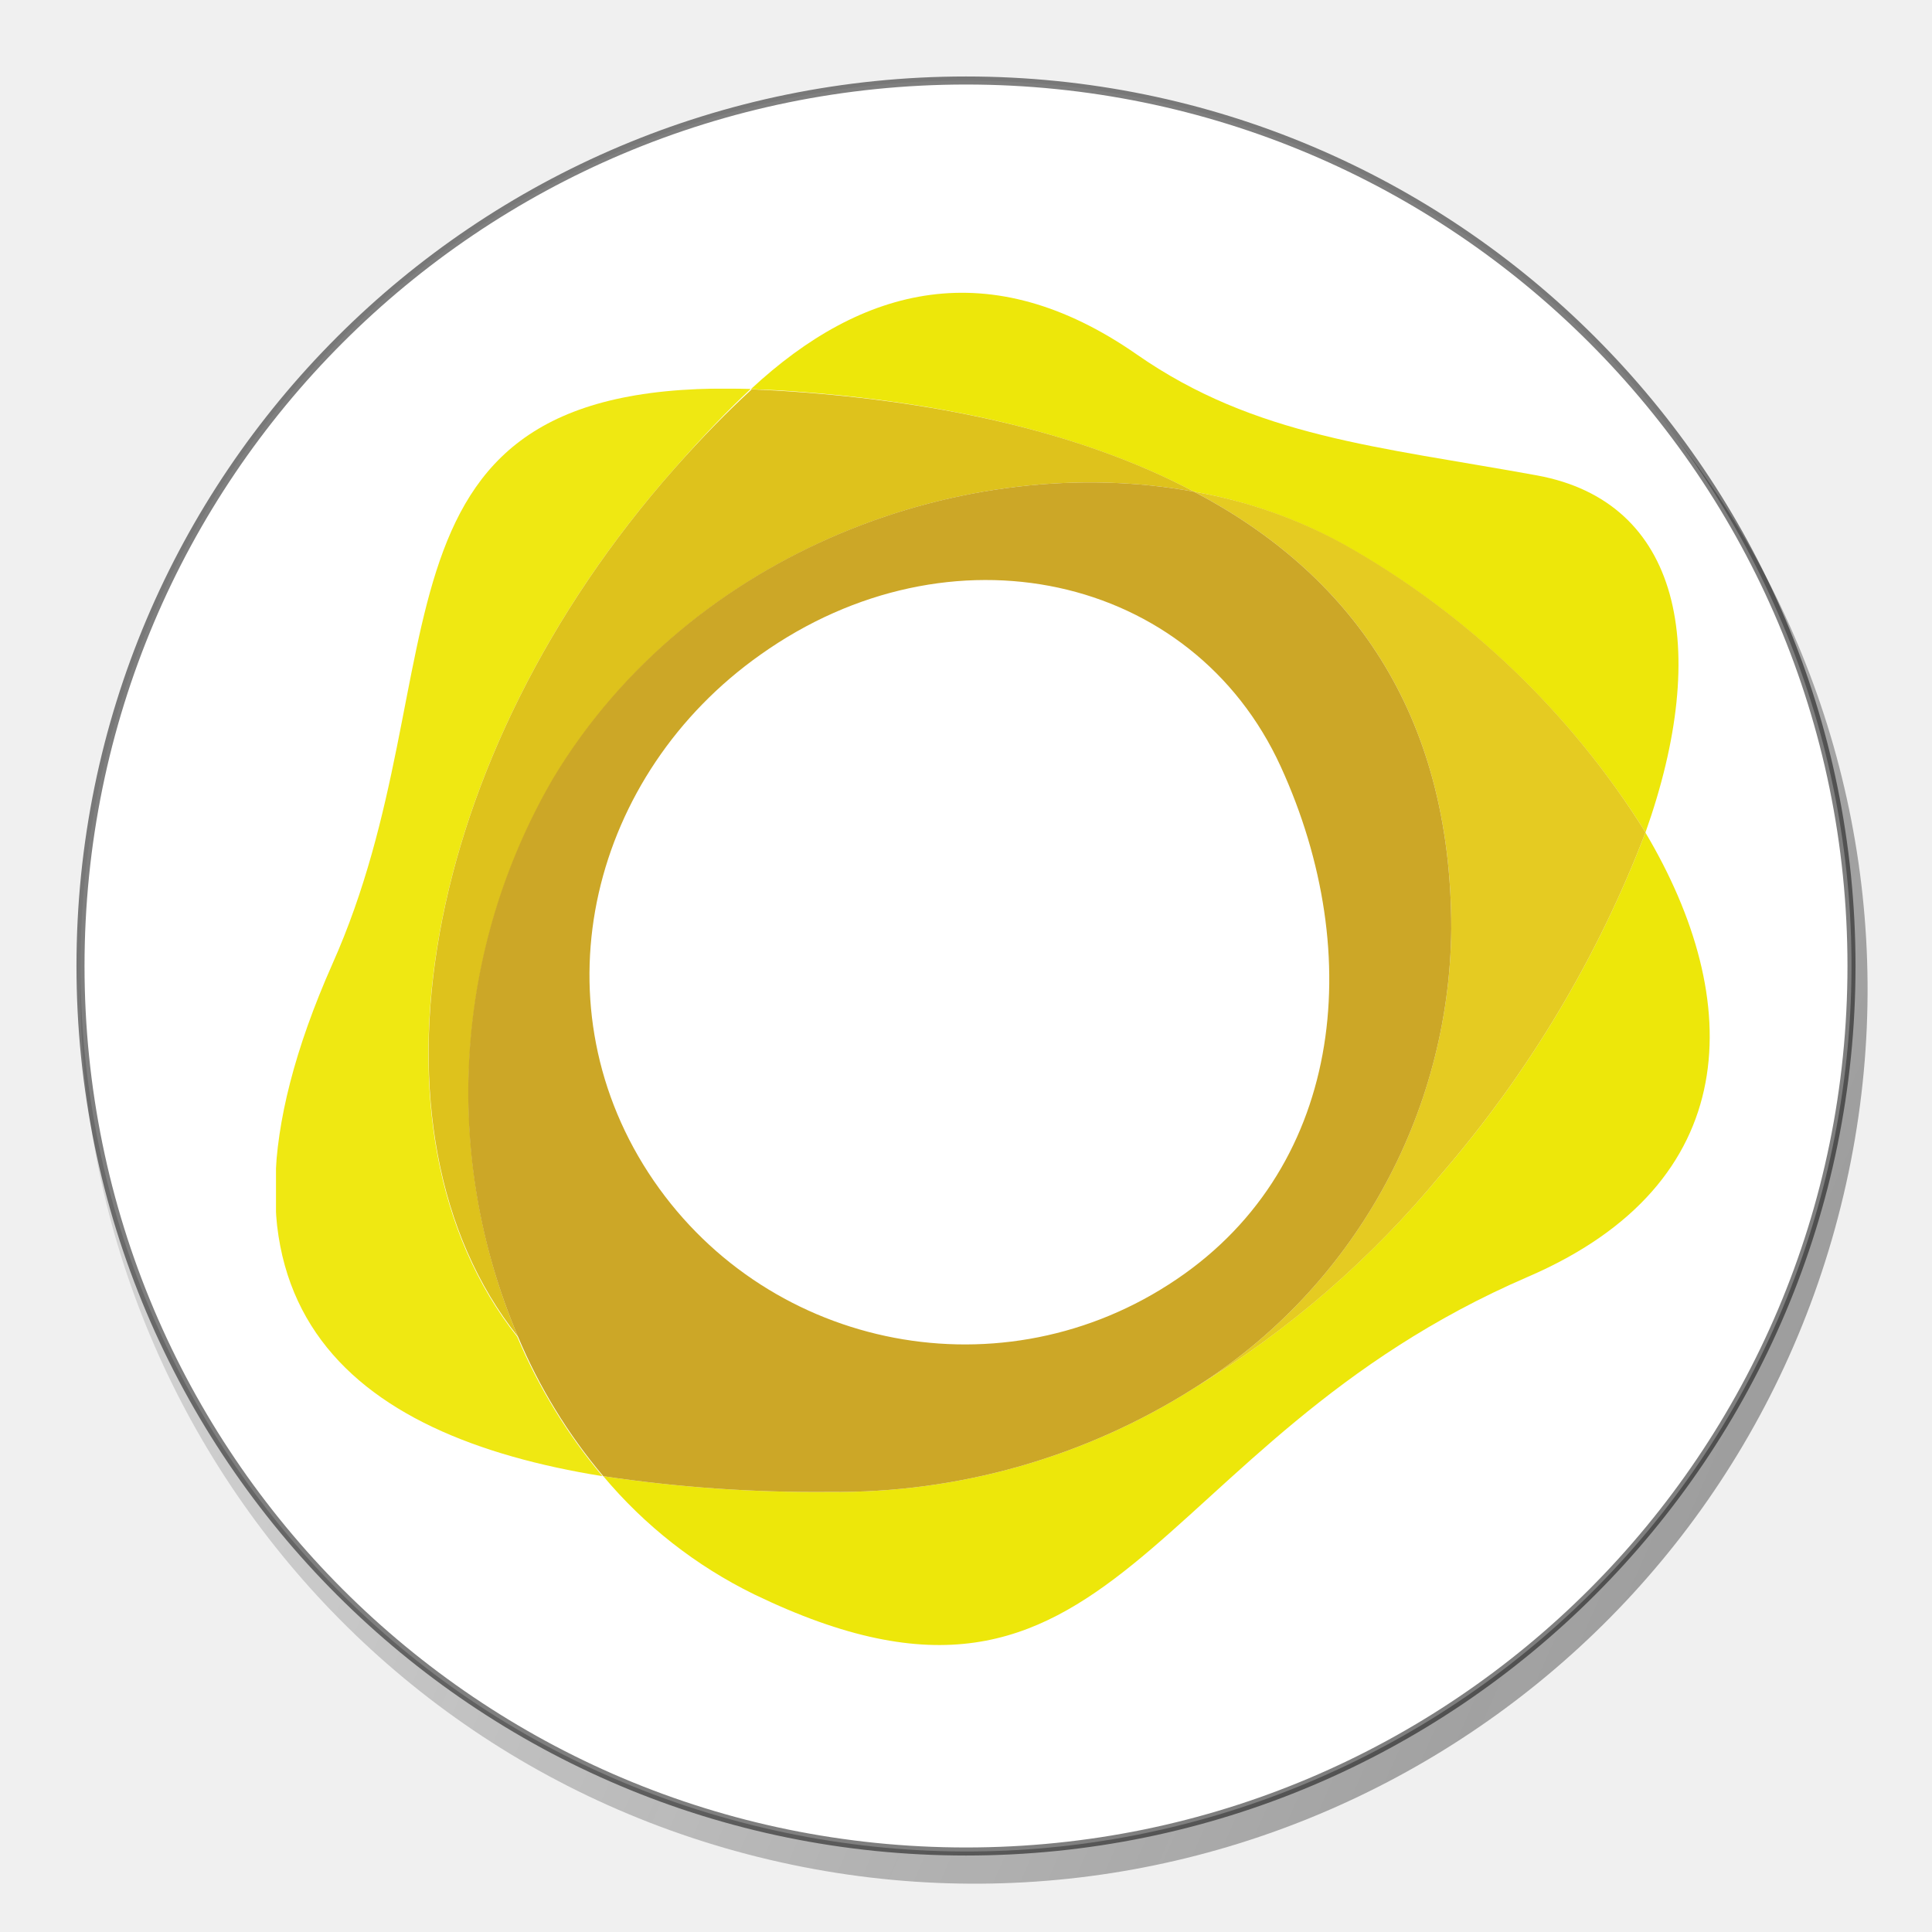
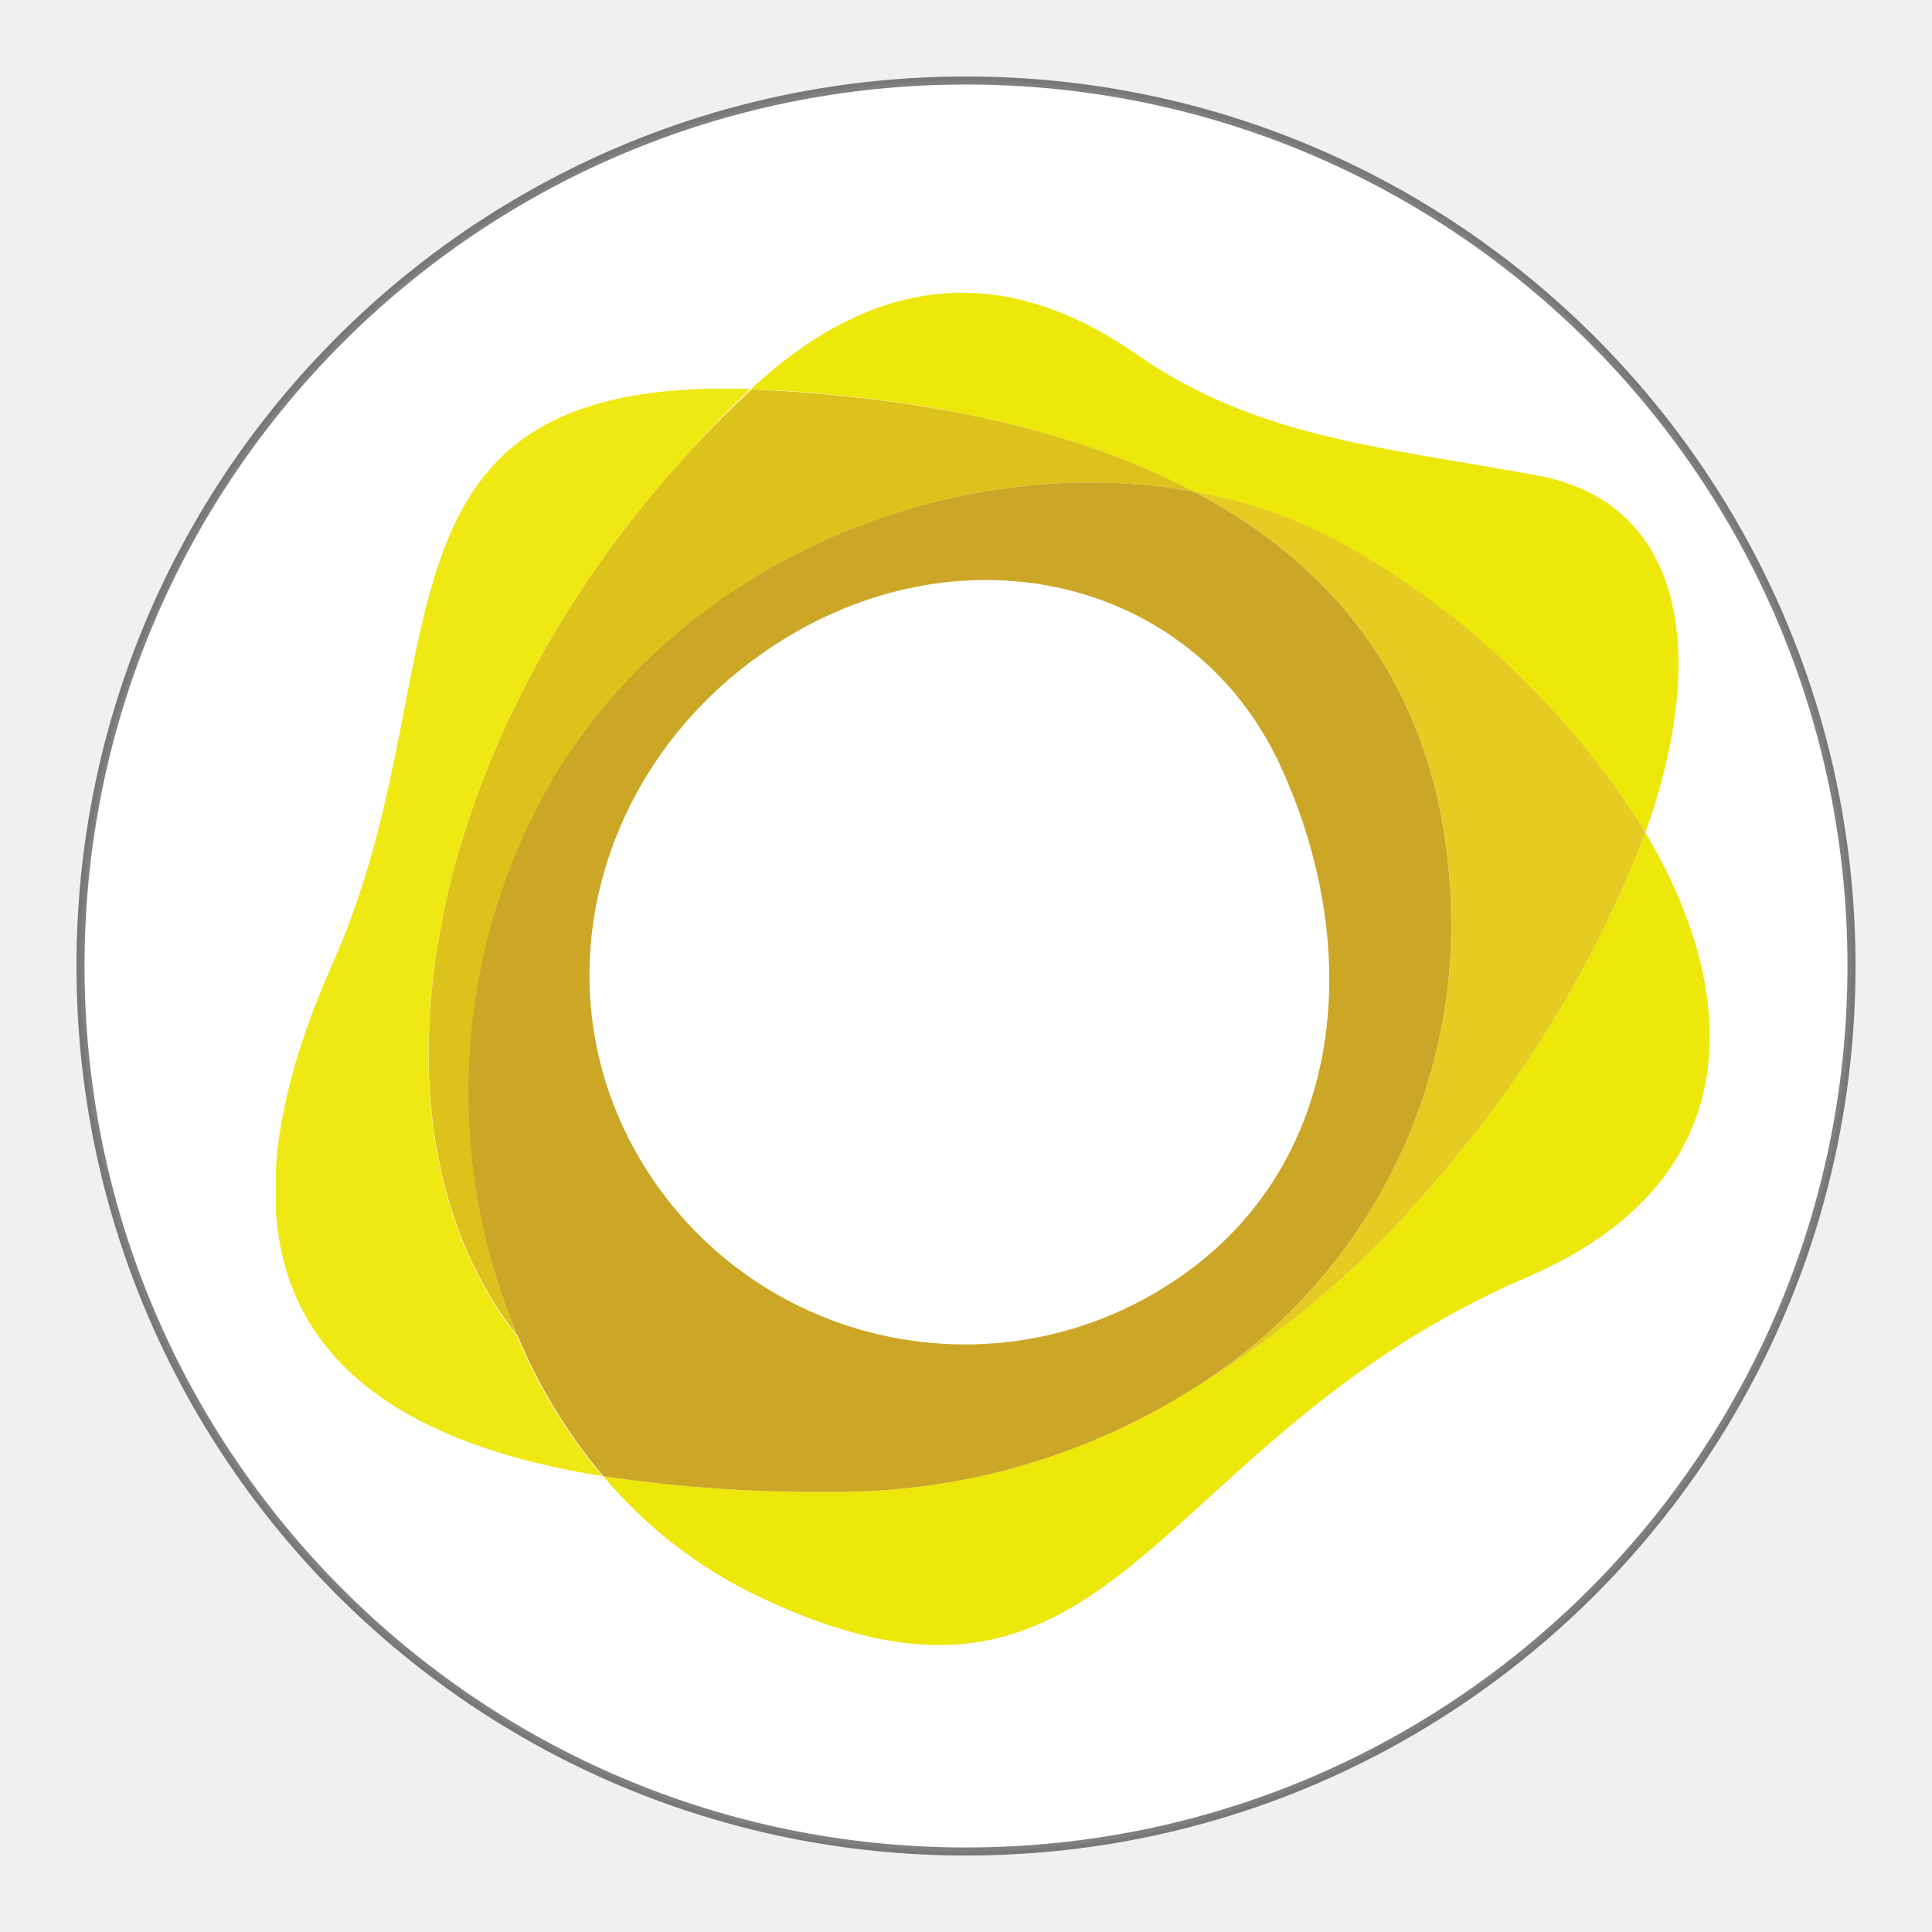
- <svg xmlns="http://www.w3.org/2000/svg" xmlns:xlink="http://www.w3.org/1999/xlink" height="120" width="120" version="1.1" id="svg4247">
+ <svg xmlns="http://www.w3.org/2000/svg" height="120" width="120" version="1.1" id="svg4247">
  <defs id="defs4257">
-     <linearGradient id="linearGradient4761">
-       <stop style="stop-color:#1a1a1a;stop-opacity:1;" offset="0" id="stop4763" />
-       <stop style="stop-color:#1a1a1a;stop-opacity:0;" offset="1" id="stop4765" />
-     </linearGradient>
-     <linearGradient xlink:href="#linearGradient4761" id="linearGradient4769" x1="-409.45" y1="-20.943" x2="-57.601" y2="133.444" gradientUnits="userSpaceOnUse" gradientTransform="matrix(-1.009091,0,0,-1.009091,-74.10374,135.3397)" />
    <clipPath clipPathUnits="userSpaceOnUse" id="clipPath16">
      <path d="m 0,0 275.05,0 0,269.777 L 0,269.777 0,0 Z" id="path18" />
    </clipPath>
    <circle r="585.6" cy="618" cx="618" id="SVGID_1_" />
    <mask id="mask" x="0" y="4.82" width="23.84" height="54.6" maskUnits="userSpaceOnUse">
      <g id="mask-2">
        <polygon id="path-1" points="0 4.82 23.84 4.82 23.84 59.42 0 59.42 0 4.82" style="fill:#fff;fill-rule:evenodd" />
      </g>
    </mask>
  </defs>
-   <path style="fill:url(#linearGradient4769);fill-opacity:1;stroke:none;stroke-opacity:1" id="path4251-6" d="M 6.661,48.074 C 14.075,18.342 44.192,0.247 73.931,7.662 103.658,15.074 121.754,45.19 114.337,74.92 106.927,104.656 76.81,122.752 47.08,115.339 17.343,107.927 -0.752,77.808 6.661,48.074 Z" />
  <path style="fill:#ffffff;stroke:none;stroke-opacity:1;fill-opacity:1" id="path4251" d="M 113.354,73.305 C 106.007,102.769 76.161,120.701 46.69,113.353 17.231,106.007 -0.703,76.163 6.648,46.701 13.991,17.233 43.837,-0.7 73.299,6.646 c 29.469,7.346 47.401,37.193 40.055,66.659 z" />
  <path style="fill:#ffffff" d="m 56.786,74.692 3.572,-13.452 8.458,-3.09 2.104,-7.905 -0.072,-0.196 -8.325,3.042 5.999,-22.587 -17.012,0 -7.845,29.476 -6.55,2.393 -2.164,8.15 6.545,-2.391 -4.623,17.372 45.276,0 2.903,-10.812 -28.264,0" id="path4985" />
  <path style="fill:#ffffff;fill-rule:nonzero" d="M 77.899,41.211 C 75.232,34.432 68.542,33.82 60.753,35.333 l -2.774,-9.67 -5.885,1.688 2.702,9.419 c -1.547,0.44 -3.121,0.928 -4.685,1.409 l -2.716,-9.481 -5.882,1.684 2.767,9.67 c -1.265,0.392 -2.509,0.777 -3.73,1.127 l -0.01,-0.034 -8.119,2.327 1.805,6.291 c 0,0 4.324,-1.334 4.273,-1.231 2.386,-0.684 3.558,0.478 4.125,1.609 l 3.163,11.014 c 0.162,-0.045 0.378,-0.1 0.632,-0.138 l -0.622,0.179 4.424,15.434 c 0.11,0.78 0.014,2.104 -1.65,2.585 0.093,0.045 -4.283,1.224 -4.283,1.224 l 0.849,7.367 7.659,-2.2 c 1.427,-0.402 2.836,-0.78 4.214,-1.169 l 2.808,9.78 5.878,-1.684 -2.774,-9.677 a 225.981,225.981 0 0 0 4.716,-1.306 L 70.395,91.185 l 5.888,-1.688 -2.798,-9.762 c 9.732,-3.407 15.943,-7.886 14.138,-17.428 -1.451,-7.679 -5.926,-10.01 -11.932,-9.749 2.915,-2.716 4.17,-6.387 2.207,-11.344 z M 75.665,64.483 c 2.097,7.312 -10.656,10.068 -14.644,11.217 L 57.305,62.74 c 3.987,-1.145 16.17,-5.878 18.356,1.746 z M 67.683,46.986 c 1.904,6.652 -8.755,8.869 -12.079,9.821 L 52.235,45.054 c 3.321,-0.952 13.458,-5.002 15.448,1.935 z" id="path5145" />
  <style id="style5548">.st0{fill:#988430}.st1{fill:#7a6a2a}.st2{fill:#ba9f33}.st3,.st4,.st5,.st6{clip-path:url(#SVGID_2_);fill:#e2cc85}.st4,.st5,.st6{fill:#f1d789}.st5,.st6{fill:#f4ecb4}.st6{fill:#f3e19d}.st10,.st11,.st7,.st8,.st9{clip-path:url(#SVGID_2_);fill:#f2e8b0}.st10,.st11,.st8,.st9{fill:#f5eec0}.st10,.st11,.st9{fill:#e6db9d}.st10,.st11{fill:#e5cb7a}.st11{fill:#d8c173}.st12,.st13,.st14,.st15,.st16{clip-path:url(#SVGID_2_);fill:#e0cd81}.st13,.st14,.st15,.st16{fill:#dfc57c}.st14,.st15,.st16{fill:#e5cc7c}.st15,.st16{fill:#d2c281}.st16{fill:#e2c270}.st17,.st18,.st19,.st20,.st21{clip-path:url(#SVGID_2_);fill:#ccb360}.st18,.st19,.st20,.st21{fill:#d5b457}.st19,.st20,.st21{fill:#d2b257}.st20,.st21{fill:#d2b159}.st21{fill:#c2a44d}.st22,.st23,.st24,.st25,.st26{clip-path:url(#SVGID_2_);fill:#caa13e}.st23,.st24,.st25,.st26{fill:#b59544}.st24,.st25,.st26{fill:#c89d3a}.st25,.st26{fill:#ceb052}.st26{fill:#cca847}.st27,.st28,.st29,.st30,.st31{clip-path:url(#SVGID_2_);fill:#c39d3c}.st28,.st29,.st30,.st31{fill:#d2ba6b}.st29,.st30,.st31{fill:#c0993a}.st30,.st31{fill:#a88f33}.st31{fill:#e3c571}.st32,.st33,.st34,.st35,.st36{clip-path:url(#SVGID_2_);fill:#d8b65b}.st33,.st34,.st35,.st36{fill:#d3ae4d}.st34,.st35,.st36{fill:#f4efc8}.st35,.st36{fill:#ebcc73}.st36{fill:#e5c66b}.st37,.st38,.st39,.st40,.st41{clip-path:url(#SVGID_2_);fill:#e6bd62}.st38,.st39,.st40,.st41{fill:#b6933f}.st39,.st40,.st41{fill:#c49937}.st40,.st41{fill:#dfc068}.st41{fill:#c99e3d}.st42,.st43,.st44,.st45,.st46{clip-path:url(#SVGID_2_);fill:#b58634}.st43,.st44,.st45,.st46{fill:#e6c367}.st44,.st45,.st46{fill:#dcba5a}.st45,.st46{fill:#e9ce77}.st46{fill:#cdae50}.st47,.st48,.st49,.st50,.st51{clip-path:url(#SVGID_2_);fill:#d2a83e}.st48,.st49,.st50,.st51{fill:#c29637}.st49,.st50,.st51{fill:#ac8132}.st50,.st51{fill:#a67a2e}.st51{fill:#8c6228}.st52,.st53,.st54,.st55,.st56{clip-path:url(#SVGID_2_);fill:#cba94c}.st53,.st54,.st55,.st56{fill:#be9c44}.st54,.st55,.st56{fill:#a17c34}.st55,.st56{fill:#92723a}.st56{fill:#b18e3e}.st57,.st58,.st59,.st60,.st61{clip-path:url(#SVGID_2_);fill:#543e26}.st58,.st59,.st60,.st61{fill:#806031}.st59,.st60,.st61{fill:#b6903c}.st60,.st61{fill:#685026}.st61{fill:#d4b968}.st62,.st63,.st64,.st65,.st66{clip-path:url(#SVGID_2_);fill:#cca849}.st63,.st64,.st65,.st66{fill:#585136}.st64,.st65,.st66{fill:#252211}.st65,.st66{fill:#c3b378}.st66{fill:#e6d89c}.st67,.st68,.st69,.st70,.st71{clip-path:url(#SVGID_2_);fill:#6f674d}.st68,.st69,.st70,.st71{fill:#ac924c}.st69,.st70,.st71{fill:#9f8e57}.st70,.st71{fill:#eac970}.st71{fill:#d7bc6b}.st72,.st73,.st74,.st75,.st76{clip-path:url(#SVGID_2_);fill:#453a25}.st73,.st74,.st75,.st76{fill:#84754b}.st74,.st75,.st76{fill:#f7f7e7}.st75,.st76{fill:#f8f6de}.st76{fill:#d4c38b}.st77,.st78,.st79,.st80,.st81{clip-path:url(#SVGID_2_);fill:#e2d59d}.st78,.st79,.st80,.st81{fill:#cbac5a}.st79,.st80,.st81{fill:#d6bc6f}.st80,.st81{fill:#dfc677}.st81{fill:#c4a859}.st82,.st83,.st84,.st85,.st86{clip-path:url(#SVGID_2_);fill:#927d49}.st83,.st84,.st85,.st86{fill:#6e6342}.st84,.st85,.st86{fill:#39331f}.st85,.st86{fill:#292311}.st86{fill:#3f3824}.st87,.st88,.st89,.st90,.st91{clip-path:url(#SVGID_2_);fill:#2d2815}.st88,.st89,.st90,.st91{fill:#82764f}.st89,.st90,.st91{fill:#2d2816}.st90,.st91{fill:#574f35}.st91{fill:none}.st92,.st93,.st94,.st95,.st96{clip-path:url(#SVGID_2_);fill:#cfb66c}.st93,.st94,.st95,.st96{fill:#dec270}.st94,.st95,.st96{fill:#cbaf59}.st95,.st96{fill:#e3c677}.st96{fill:#ecd592}.st97{opacity:.8;fill:#fff;enable-background:new}</style>
  <path style="fill:#ffffff;fill-opacity:1;stroke:#000000;stroke-opacity:1;stroke-width:0.5;stroke-miterlimit:4;stroke-dasharray:none;opacity:0.5" d="M 115,60 C 115,90.376 90.376,115 60,115 29.624,115 5,90.376 5,60 5,29.624 29.624,5 60,5 90.376,5 115,29.624 115,60" id="path6359" />
  <g id="g128" transform="matrix(1.237272,0,0,1.237272,17.14288,18.16992)">
    <g id="Group-3">
      <g id="Fill-1-Clipped">
        <g mask="url(#mask)" id="g102">
          <path id="Fill-1" d="m 20,8.84 c 1.37,-1.56 2.63,-2.88 3.83,-4 -20.26,-0.65 -14.36,14 -21,28.87 -7.6,17.14 0.9,23.67 13.56,25.71 a 27.56,27.56 0 0 1 -4.28,-7 C 3.94,42.09 7.25,23.26 20,8.84" style="fill:#efe812" />
        </g>
      </g>
    </g>
    <path id="Fill-4" d="M 68.75,27.1 A 57.87,57.87 0 0 1 58.52,44.23 49.09,49.09 0 0 1 46.09,55 33.56,33.56 0 0 1 27.75,60.21 72.2,72.2 0 0 1 16.43,59.42 23.14,23.14 0 0 0 24,65.35 C 42.32,74.21 43.47,57.76 62.85,49.41 73.73,44.72 73.77,35.56 68.74,27.1" style="fill:#ede70a" />
    <path id="Fill-6" d="m 46.09,10 a 24.07,24.07 0 0 1 7.56,2.68 42.17,42.17 0 0 1 15.1,14.42 C 72.05,17.8 70.51,10.5 63.3,9.18 55.36,7.73 49.16,7.26 43.2,3.1 35.86,-2 29.42,-0.34 23.84,4.85 l 1.21,0.05 c 7.74,0.46 15.14,2 21,5.08" style="fill:#ede70a" />
    <path id="Fill-8" d="M 20,8.84 C 7.25,23.26 3.94,42.09 12.15,52.42 a 31.36,31.36 0 0 1 1.77,-28 C 20.83,12.9 34.7,7.9 46.09,10 40.19,6.88 32.79,5.38 25.09,4.92 L 23.88,4.86 C 22.64,6 21.38,7.28 20,8.84" style="fill:#dec21c" />
    <path id="Fill-10" d="M 53.65,12.66 A 24.07,24.07 0 0 0 46.09,10 C 53.85,14.08 59,21 59,31.94 A 27.53,27.53 0 0 1 46.09,55 48.89,48.89 0 0 0 58.52,44.23 57.87,57.87 0 0 0 68.75,27.1 42.17,42.17 0 0 0 53.65,12.66" style="fill:#e5cb22" />
    <path id="Fill-12" d="M 46.09,10 C 34.7,7.9 20.83,12.9 13.92,24.37 a 31.33,31.33 0 0 0 -1.77,28.05 27.28,27.28 0 0 0 4.28,7 72.2,72.2 0 0 0 11.32,0.79 A 33.56,33.56 0 0 0 46.09,55 27.52,27.52 0 0 0 59,31.94 C 59,21 53.85,14.08 46.09,10 M 44.81,49.8 A 18.94,18.94 0 0 1 18.69,44.18 c -5.66,-8.73 -2.86,-20 5.63,-26 9.5,-6.75 21.68,-4.09 26.12,5.62 4.33,9.46 3.14,20.39 -5.63,26" style="fill:#cca727" />
  </g>
</svg>
